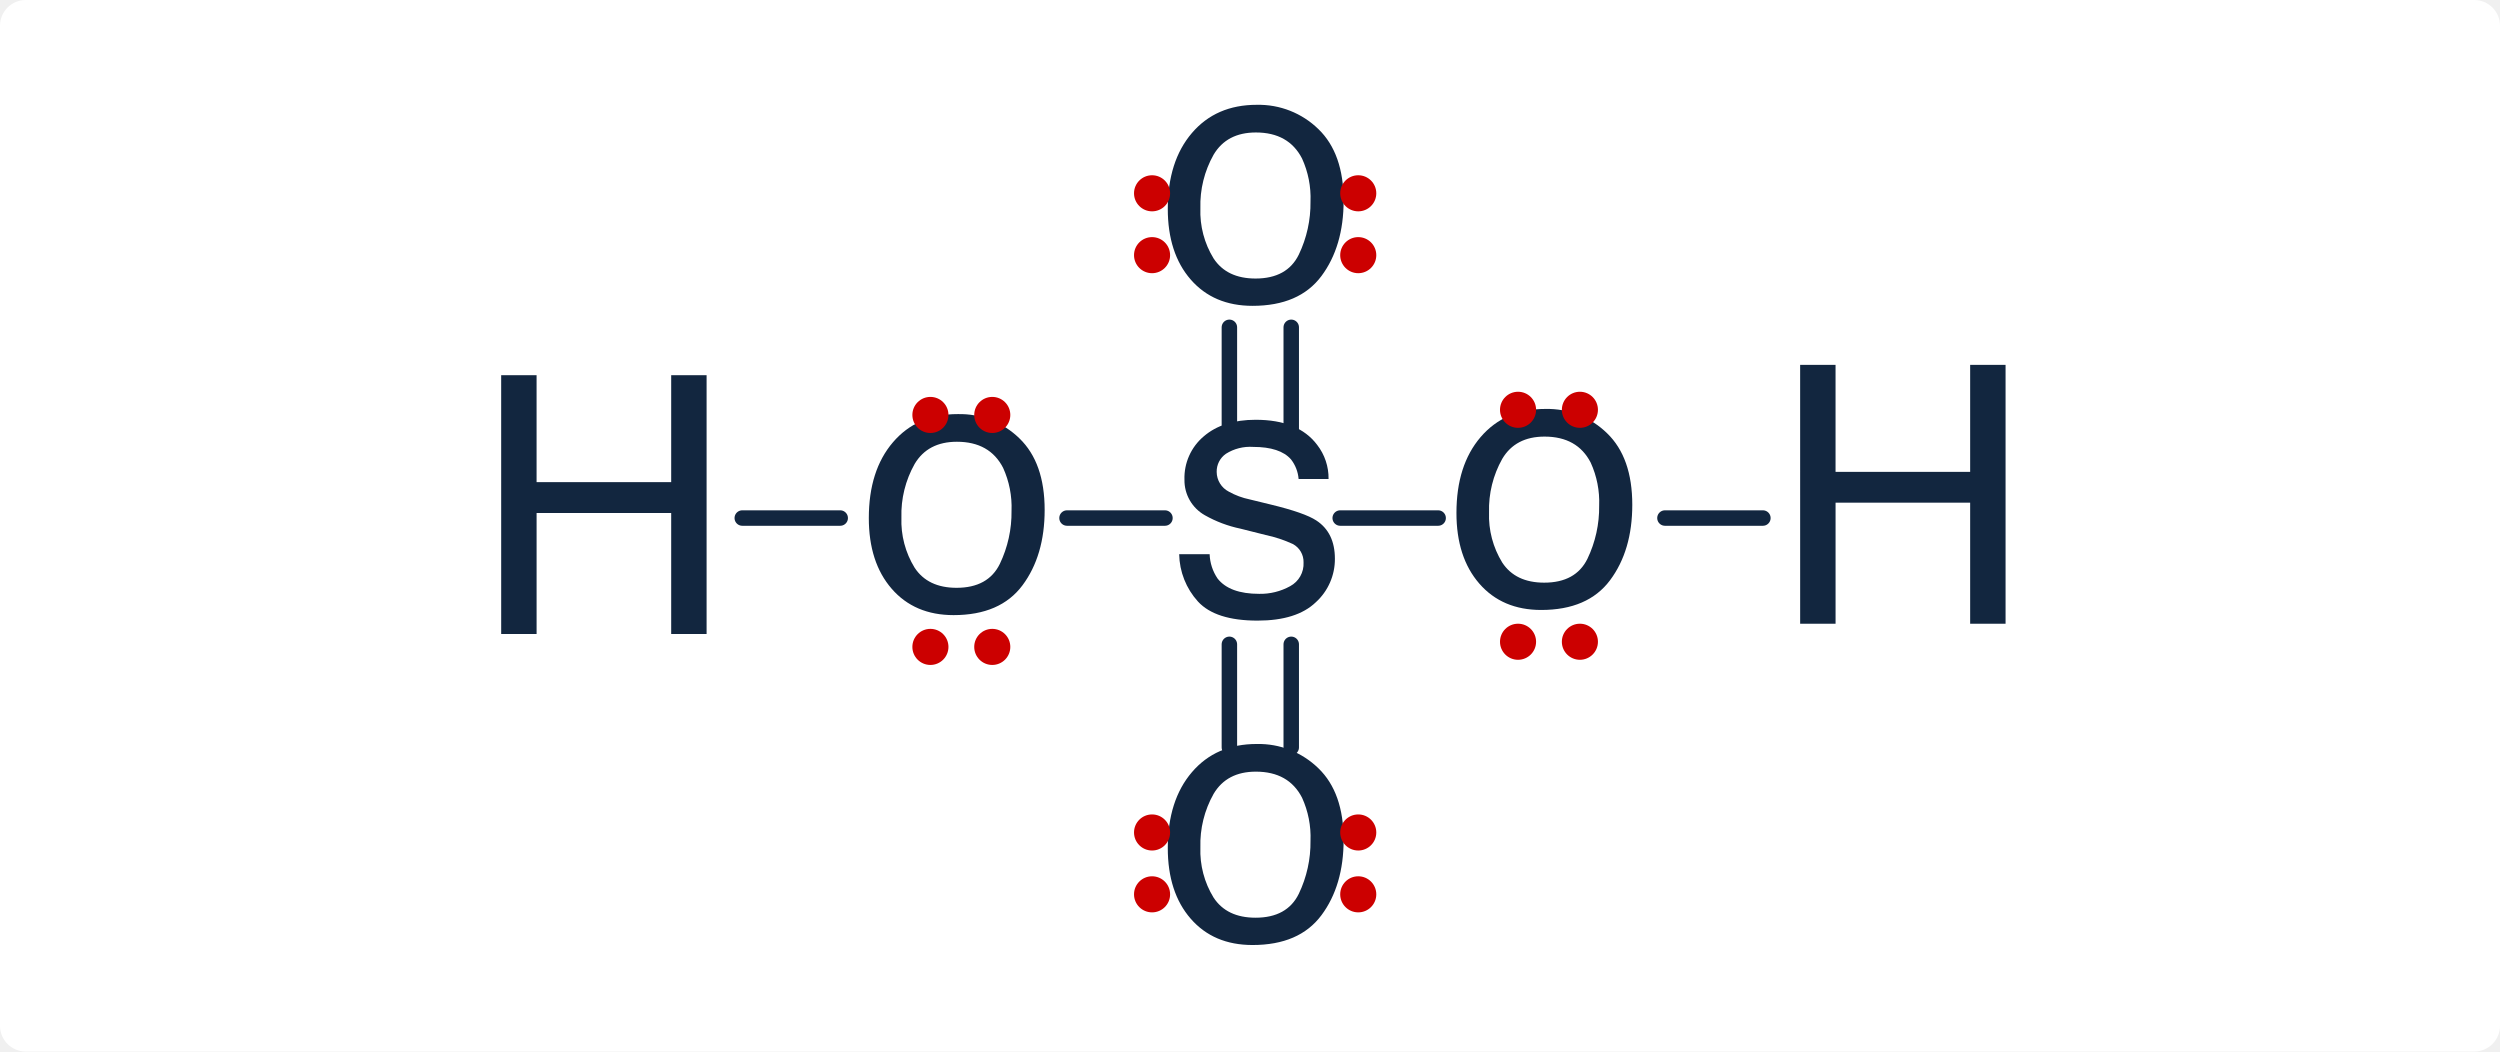
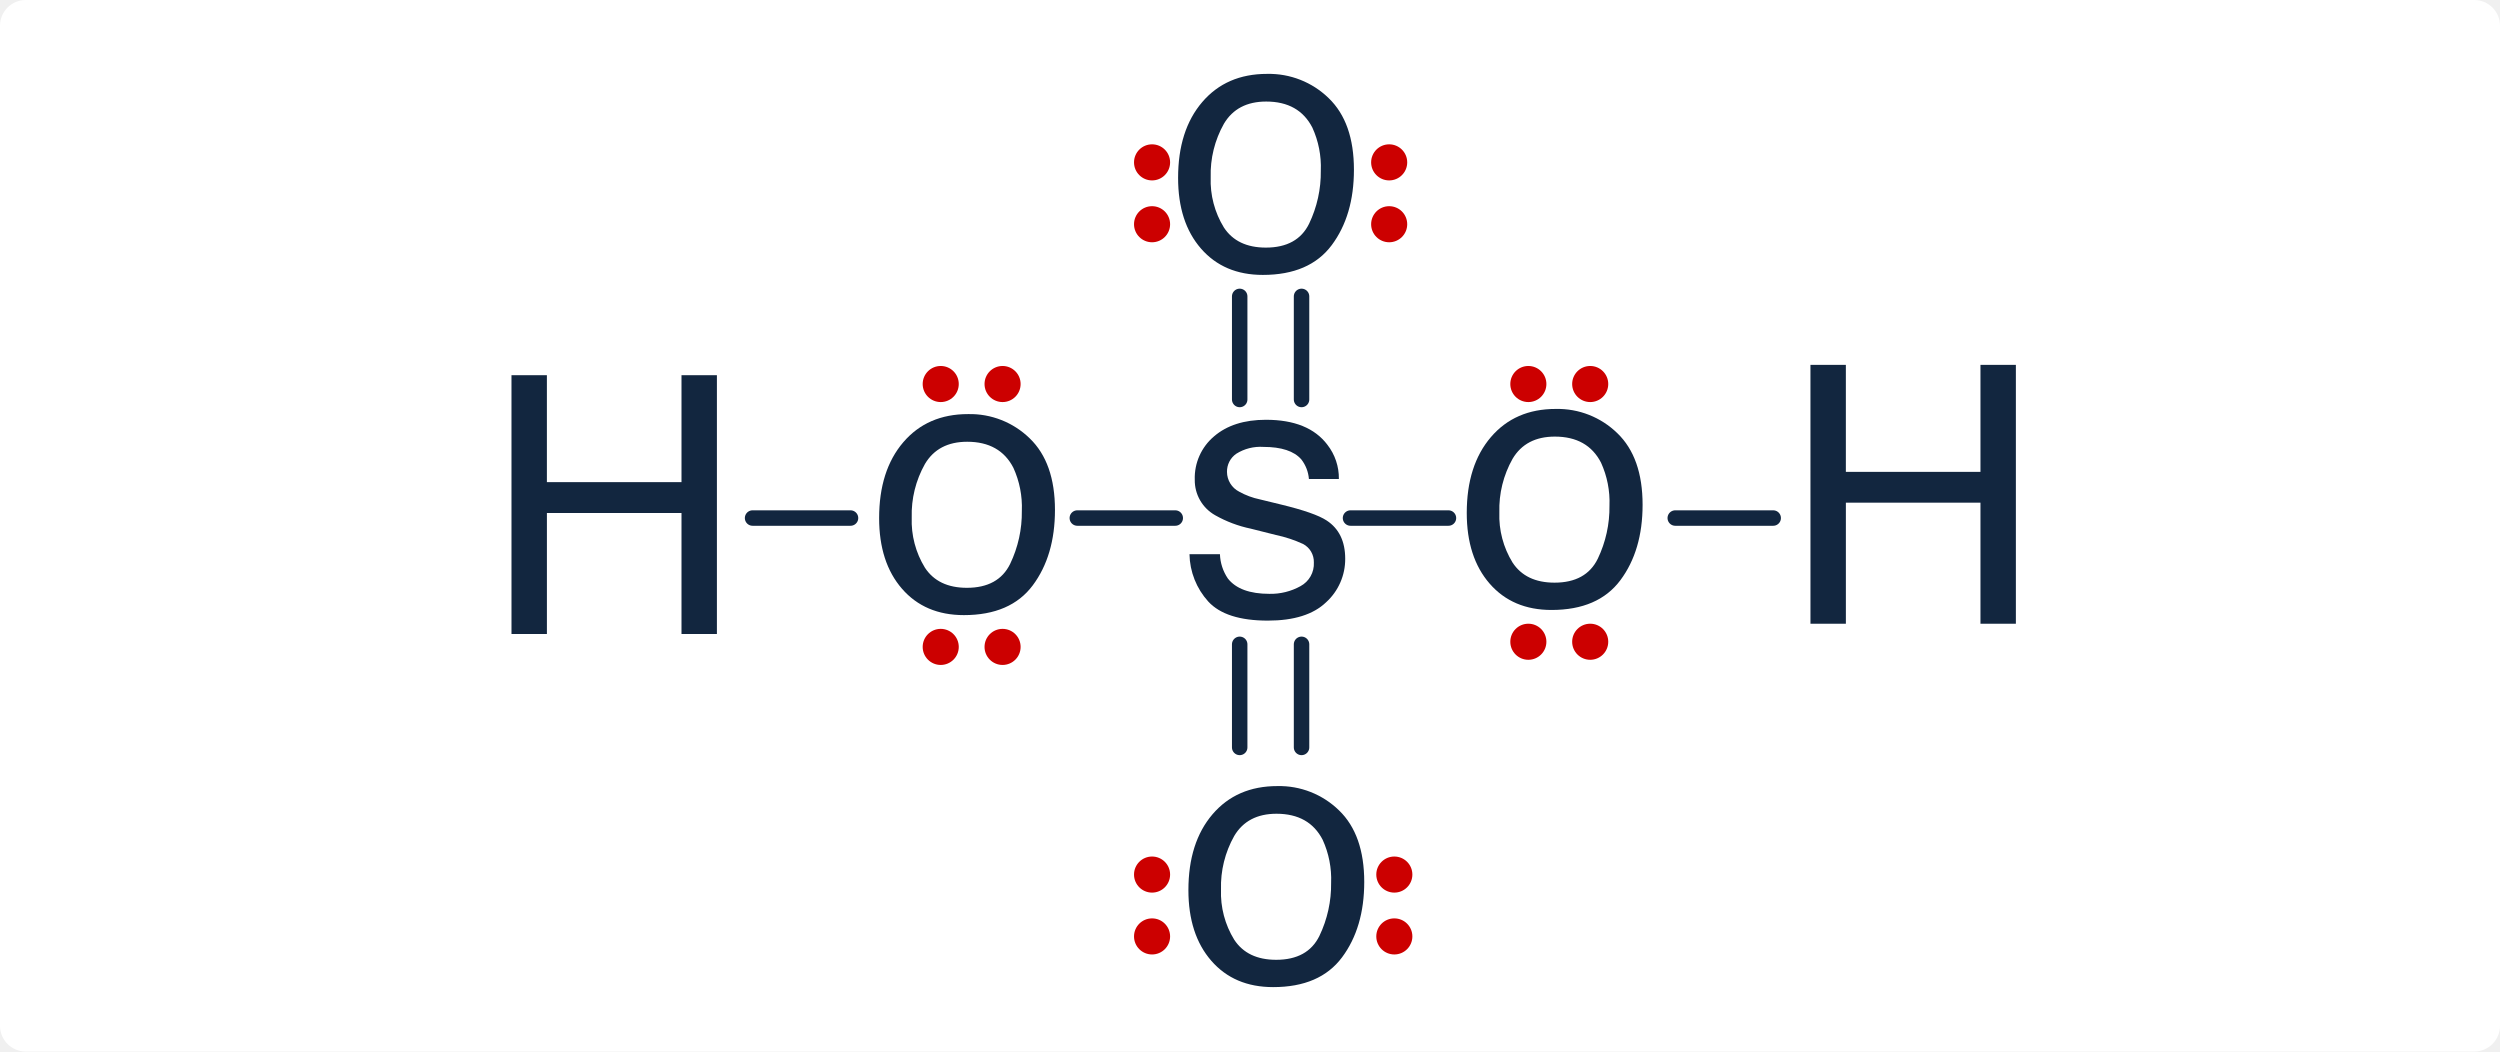
<svg xmlns="http://www.w3.org/2000/svg" width="485" height="204" viewBox="0 0 485 204">
-   <g id="Grupo_1108960" data-name="Grupo 1108960" transform="translate(-5357 5569)">
-     <rect id="Rectángulo_406094" data-name="Rectángulo 406094" width="485" height="204" rx="5" transform="translate(5357 -5569)" fill="#fff" />
-     <path id="Trazado_899993" data-name="Trazado 899993" d="M-9.331-11.484A8.947,8.947,0,0,0-7.793-6.768Q-5.469-3.794.273-3.794A11.9,11.9,0,0,0,6.289-5.281a4.937,4.937,0,0,0,2.6-4.6A3.931,3.931,0,0,0,6.8-13.467,24.789,24.789,0,0,0,1.538-15.21L-3.35-16.44a23.843,23.843,0,0,1-6.9-2.6,7.764,7.764,0,0,1-3.965-6.9,10.549,10.549,0,0,1,3.743-8.408Q-6.733-37.563-.41-37.563q8.271,0,11.929,4.854a10.533,10.533,0,0,1,2.222,6.631H7.93a7.118,7.118,0,0,0-1.47-3.794Q4.341-32.3-.889-32.3a8.784,8.784,0,0,0-5.281,1.333,4.178,4.178,0,0,0-1.794,3.521,4.333,4.333,0,0,0,2.358,3.828,14.172,14.172,0,0,0,4.033,1.5l4.067.991q6.631,1.606,8.887,3.11,3.589,2.358,3.589,7.417a11.3,11.3,0,0,1-3.708,8.442Q7.554,1.4-.034,1.4-8.2,1.4-11.6-2.307a14.025,14.025,0,0,1-3.64-9.177Z" transform="translate(5601 -5450)" fill="#12263f" />
-     <path id="Trazado_899994" data-name="Trazado 899994" d="M-.427-3.965q6.118,0,8.391-4.631A23.073,23.073,0,0,0,10.237-18.9,18.348,18.348,0,0,0,8.6-27.241Q6-32.3-.359-32.3q-5.64,0-8.2,4.307A19.962,19.962,0,0,0-11.125-17.6,17.364,17.364,0,0,0-8.562-7.861Q-6-3.965-.427-3.965Zm.239-33.7a16.576,16.576,0,0,1,11.963,4.717q4.888,4.717,4.888,13.877,0,8.853-4.307,14.629T-1.008,1.333q-7.554,0-12-5.11T-17.449-17.5q0-9.229,4.683-14.7T-.188-37.666Z" transform="translate(5601 -5511)" fill="#12263f" />
-     <path id="Trazado_899995" data-name="Trazado 899995" d="M-.427-3.965q6.118,0,8.391-4.631A23.073,23.073,0,0,0,10.237-18.9,18.348,18.348,0,0,0,8.6-27.241Q6-32.3-.359-32.3q-5.64,0-8.2,4.307A19.962,19.962,0,0,0-11.125-17.6,17.364,17.364,0,0,0-8.562-7.861Q-6-3.965-.427-3.965Zm.239-33.7a16.576,16.576,0,0,1,11.963,4.717q4.888,4.717,4.888,13.877,0,8.853-4.307,14.629T-1.008,1.333q-7.554,0-12-5.11T-17.449-17.5q0-9.229,4.683-14.7T-.188-37.666Z" transform="translate(5657 -5452)" fill="#12263f" />
-     <path id="Trazado_899996" data-name="Trazado 899996" d="M-19.773-50.21h6.87v20.747H13.21V-50.21h6.87V0H13.21V-23.481H-12.9V0h-6.87Z" transform="translate(5726 -5448)" fill="#12263f" />
-     <path id="Trazado_899997" data-name="Trazado 899997" d="M-19.773-50.21h6.87v20.747H13.21V-50.21h6.87V0H13.21V-23.481H-12.9V0h-6.87Z" transform="translate(5474 -5446)" fill="#12263f" />
-     <path id="Trazado_899998" data-name="Trazado 899998" d="M-.427-3.965q6.118,0,8.391-4.631A23.073,23.073,0,0,0,10.237-18.9,18.348,18.348,0,0,0,8.6-27.241Q6-32.3-.359-32.3q-5.64,0-8.2,4.307A19.962,19.962,0,0,0-11.125-17.6,17.364,17.364,0,0,0-8.562-7.861Q-6-3.965-.427-3.965Zm.239-33.7a16.576,16.576,0,0,1,11.963,4.717q4.888,4.717,4.888,13.877,0,8.853-4.307,14.629T-1.008,1.333q-7.554,0-12-5.11T-17.449-17.5q0-9.229,4.683-14.7T-.188-37.666Z" transform="translate(5543 -5451)" fill="#12263f" />
-     <path id="Trazado_899999" data-name="Trazado 899999" d="M-.427-3.965q6.118,0,8.391-4.631A23.073,23.073,0,0,0,10.237-18.9,18.348,18.348,0,0,0,8.6-27.241Q6-32.3-.359-32.3q-5.64,0-8.2,4.307A19.962,19.962,0,0,0-11.125-17.6,17.364,17.364,0,0,0-8.562-7.861Q-6-3.965-.427-3.965Zm.239-33.7a16.576,16.576,0,0,1,11.963,4.717q4.888,4.717,4.888,13.877,0,8.853-4.307,14.629T-1.008,1.333q-7.554,0-12-5.11T-17.449-17.5q0-9.229,4.683-14.7T-.188-37.666Z" transform="translate(5601 -5387)" fill="#12263f" />
-     <path id="Trazado_900000" data-name="Trazado 900000" d="M3.5,0A3.5,3.5,0,1,1,0,3.5,3.5,3.5,0,0,1,3.5,0Z" transform="translate(5534 -5492)" fill="#c00" />
-     <path id="Trazado_900001" data-name="Trazado 900001" d="M3.5,0A3.5,3.5,0,1,1,0,3.5,3.5,3.5,0,0,1,3.5,0Z" transform="translate(5648 -5493)" fill="#c00" />
-     <path id="Trazado_900002" data-name="Trazado 900002" d="M3.5,0A3.5,3.5,0,1,1,0,3.5,3.5,3.5,0,0,1,3.5,0Z" transform="translate(5534 -5447)" fill="#c00" />
-     <path id="Trazado_900003" data-name="Trazado 900003" d="M3.5,0A3.5,3.5,0,1,1,0,3.5,3.5,3.5,0,0,1,3.5,0Z" transform="translate(5648 -5448)" fill="#c00" />
-     <path id="Trazado_900004" data-name="Trazado 900004" d="M3.5,0A3.5,3.5,0,1,1,0,3.5,3.5,3.5,0,0,1,3.5,0Z" transform="translate(5546 -5492)" fill="#c00" />
-     <path id="Trazado_900005" data-name="Trazado 900005" d="M3.5,0A3.5,3.5,0,1,1,0,3.5,3.5,3.5,0,0,1,3.5,0Z" transform="translate(5660 -5493)" fill="#c00" />
-     <path id="Trazado_900006" data-name="Trazado 900006" d="M3.5,0A3.5,3.5,0,1,1,0,3.5,3.5,3.5,0,0,1,3.5,0Z" transform="translate(5546 -5447)" fill="#c00" />
-     <path id="Trazado_900007" data-name="Trazado 900007" d="M3.5,0A3.5,3.5,0,1,1,0,3.5,3.5,3.5,0,0,1,3.5,0Z" transform="translate(5660 -5448)" fill="#c00" />
-     <path id="Trazado_900008" data-name="Trazado 900008" d="M3.5,0A3.5,3.5,0,1,1,0,3.5,3.5,3.5,0,0,1,3.5,0Z" transform="translate(5577 -5399)" fill="#c00" />
-     <path id="Trazado_900009" data-name="Trazado 900009" d="M3.5,0A3.5,3.5,0,1,1,0,3.5,3.5,3.5,0,0,1,3.5,0Z" transform="translate(5577 -5523)" fill="#c00" />
-     <path id="Trazado_900010" data-name="Trazado 900010" d="M3.5,0A3.5,3.5,0,1,1,0,3.5,3.5,3.5,0,0,1,3.5,0Z" transform="translate(5617 -5399)" fill="#c00" />
-     <path id="Trazado_900011" data-name="Trazado 900011" d="M3.5,0A3.5,3.5,0,1,1,0,3.5,3.5,3.5,0,0,1,3.5,0Z" transform="translate(5617 -5523)" fill="#c00" />
-     <path id="Trazado_900012" data-name="Trazado 900012" d="M3.5,0A3.5,3.5,0,1,1,0,3.5,3.5,3.5,0,0,1,3.5,0Z" transform="translate(5577 -5411)" fill="#c00" />
-     <path id="Trazado_900013" data-name="Trazado 900013" d="M3.5,0A3.5,3.5,0,1,1,0,3.5,3.5,3.5,0,0,1,3.5,0Z" transform="translate(5577 -5535)" fill="#c00" />
-     <path id="Trazado_900014" data-name="Trazado 900014" d="M3.5,0A3.5,3.5,0,1,1,0,3.5,3.5,3.5,0,0,1,3.5,0Z" transform="translate(5617 -5411)" fill="#c00" />
-     <path id="Trazado_900015" data-name="Trazado 900015" d="M3.5,0A3.5,3.5,0,1,1,0,3.5,3.5,3.5,0,0,1,3.5,0Z" transform="translate(5617 -5535)" fill="#c00" />
-     <path id="Trazado_900016" data-name="Trazado 900016" d="M0,0V20" transform="translate(5595.5 -5505.5)" fill="none" stroke="#12263f" stroke-linecap="round" stroke-width="3" />
-     <path id="Trazado_900017" data-name="Trazado 900017" d="M0,0V20" transform="translate(5595.5 -5444)" fill="none" stroke="#12263f" stroke-linecap="round" stroke-width="3" />
-     <path id="Trazado_900018" data-name="Trazado 900018" d="M0,0V20" transform="translate(5607.5 -5505.5)" fill="none" stroke="#12263f" stroke-linecap="round" stroke-width="3" />
-     <path id="Trazado_900019" data-name="Trazado 900019" d="M19,0H0" transform="translate(5617 -5468.5)" fill="none" stroke="#12263f" stroke-linecap="round" stroke-width="3" />
-     <path id="Trazado_900020" data-name="Trazado 900020" d="M19,0H0" transform="translate(5564 -5468.5)" fill="none" stroke="#12263f" stroke-linecap="round" stroke-width="3" />
-     <path id="Trazado_900021" data-name="Trazado 900021" d="M19,0H0" transform="translate(5501 -5468.5)" fill="none" stroke="#12263f" stroke-linecap="round" stroke-width="3" />
-     <path id="Trazado_900022" data-name="Trazado 900022" d="M19,0H0" transform="translate(5680 -5468.5)" fill="none" stroke="#12263f" stroke-linecap="round" stroke-width="3" />
-     <path id="Trazado_900023" data-name="Trazado 900023" d="M0,0V20" transform="translate(5607.5 -5444)" fill="none" stroke="#12263f" stroke-linecap="round" stroke-width="3" />
+   <g id="Grupo_1108968" data-name="Grupo 1108968" transform="translate(-5355 5569)">
+     <path id="Trazado_899934" data-name="Trazado 899934" d="M5,0H480a5,5,0,0,1,5,5V199a5,5,0,0,1-5,5H5a5,5,0,0,1-5-5V5A5,5,0,0,1,5,0Z" transform="translate(5355 -5569)" fill="#fff" />
+     <path id="Trazado_899935" data-name="Trazado 899935" d="M-9.331-11.484A8.947,8.947,0,0,0-7.793-6.768Q-5.469-3.794.273-3.794A11.9,11.9,0,0,0,6.289-5.281a4.937,4.937,0,0,0,2.6-4.6A3.931,3.931,0,0,0,6.8-13.467,24.789,24.789,0,0,0,1.538-15.21L-3.35-16.44a23.843,23.843,0,0,1-6.9-2.6,7.764,7.764,0,0,1-3.965-6.9,10.549,10.549,0,0,1,3.743-8.408Q-6.733-37.563-.41-37.563q8.271,0,11.929,4.854a10.533,10.533,0,0,1,2.222,6.631H7.93a7.118,7.118,0,0,0-1.47-3.794Q4.341-32.3-.889-32.3a8.784,8.784,0,0,0-5.281,1.333,4.178,4.178,0,0,0-1.794,3.521,4.333,4.333,0,0,0,2.358,3.828,14.172,14.172,0,0,0,4.033,1.5l4.067.991q6.631,1.606,8.887,3.11,3.589,2.358,3.589,7.417a11.3,11.3,0,0,1-3.708,8.442Q7.554,1.4-.034,1.4-8.2,1.4-11.6-2.307a14.025,14.025,0,0,1-3.64-9.177Z" transform="translate(5601 -5450)" fill="#12263f" />
+     <path id="Trazado_899936" data-name="Trazado 899936" d="M-.427-3.965q6.118,0,8.391-4.631A23.073,23.073,0,0,0,10.237-18.9,18.348,18.348,0,0,0,8.6-27.241Q6-32.3-.359-32.3q-5.64,0-8.2,4.307A19.962,19.962,0,0,0-11.125-17.6,17.364,17.364,0,0,0-8.562-7.861Q-6-3.965-.427-3.965Zm.239-33.7a16.576,16.576,0,0,1,11.963,4.717q4.888,4.717,4.888,13.877,0,8.853-4.307,14.629T-1.008,1.333q-7.554,0-12-5.11T-17.449-17.5q0-9.229,4.683-14.7T-.188-37.666Z" transform="translate(5601 -5517)" fill="#12263f" />
+     <path id="Trazado_899937" data-name="Trazado 899937" d="M-.427-3.965q6.118,0,8.391-4.631A23.073,23.073,0,0,0,10.237-18.9,18.348,18.348,0,0,0,8.6-27.241Q6-32.3-.359-32.3q-5.64,0-8.2,4.307A19.962,19.962,0,0,0-11.125-17.6,17.364,17.364,0,0,0-8.562-7.861Q-6-3.965-.427-3.965Zm.239-33.7a16.576,16.576,0,0,1,11.963,4.717q4.888,4.717,4.888,13.877,0,8.853-4.307,14.629T-1.008,1.333q-7.554,0-12-5.11T-17.449-17.5q0-9.229,4.683-14.7T-.188-37.666Z" transform="translate(5657 -5452)" fill="#12263f" />
+     <path id="Trazado_899938" data-name="Trazado 899938" d="M-19.773-50.21h6.87v20.747H13.21V-50.21h6.87V0H13.21V-23.481H-12.9V0h-6.87Z" transform="translate(5726 -5448)" fill="#12263f" />
+     <path id="Trazado_899939" data-name="Trazado 899939" d="M-19.773-50.21h6.87v20.747H13.21V-50.21h6.87V0H13.21V-23.481H-12.9V0h-6.87Z" transform="translate(5474 -5446)" fill="#12263f" />
+     <path id="Trazado_899940" data-name="Trazado 899940" d="M-.427-3.965q6.118,0,8.391-4.631A23.073,23.073,0,0,0,10.237-18.9,18.348,18.348,0,0,0,8.6-27.241Q6-32.3-.359-32.3q-5.64,0-8.2,4.307A19.962,19.962,0,0,0-11.125-17.6,17.364,17.364,0,0,0-8.562-7.861Q-6-3.965-.427-3.965Zm.239-33.7a16.576,16.576,0,0,1,11.963,4.717q4.888,4.717,4.888,13.877,0,8.853-4.307,14.629T-1.008,1.333q-7.554,0-12-5.11T-17.449-17.5q0-9.229,4.683-14.7T-.188-37.666Z" transform="translate(5543 -5451)" fill="#12263f" />
+     <path id="Trazado_899941" data-name="Trazado 899941" d="M-.427-3.965q6.118,0,8.391-4.631A23.073,23.073,0,0,0,10.237-18.9,18.348,18.348,0,0,0,8.6-27.241Q6-32.3-.359-32.3q-5.64,0-8.2,4.307A19.962,19.962,0,0,0-11.125-17.6,17.364,17.364,0,0,0-8.562-7.861Q-6-3.965-.427-3.965Zm.239-33.7a16.576,16.576,0,0,1,11.963,4.717q4.888,4.717,4.888,13.877,0,8.853-4.307,14.629T-1.008,1.333q-7.554,0-12-5.11T-17.449-17.5q0-9.229,4.683-14.7T-.188-37.666Z" transform="translate(5603 -5378.834)" fill="#12263f" />
+     <path id="Trazado_899942" data-name="Trazado 899942" d="M3.5,0A3.5,3.5,0,1,1,0,3.5,3.5,3.5,0,0,1,3.5,0Z" transform="translate(5534 -5498)" fill="#c00" />
+     <path id="Trazado_899943" data-name="Trazado 899943" d="M3.5,0A3.5,3.5,0,1,1,0,3.5,3.5,3.5,0,0,1,3.5,0Z" transform="translate(5648 -5498)" fill="#c00" />
+     <path id="Trazado_899944" data-name="Trazado 899944" d="M3.5,0A3.5,3.5,0,1,1,0,3.5,3.5,3.5,0,0,1,3.5,0Z" transform="translate(5534 -5447)" fill="#c00" />
+     <path id="Trazado_899945" data-name="Trazado 899945" d="M3.5,0A3.5,3.5,0,1,1,0,3.5,3.5,3.5,0,0,1,3.5,0Z" transform="translate(5648 -5448)" fill="#c00" />
+     <path id="Trazado_899946" data-name="Trazado 899946" d="M3.5,0A3.5,3.5,0,1,1,0,3.5,3.5,3.5,0,0,1,3.5,0Z" transform="translate(5546 -5498)" fill="#c00" />
+     <path id="Trazado_899947" data-name="Trazado 899947" d="M3.5,0A3.5,3.5,0,1,1,0,3.5,3.5,3.5,0,0,1,3.5,0Z" transform="translate(5660 -5498)" fill="#c00" />
+     <path id="Trazado_899948" data-name="Trazado 899948" d="M3.5,0A3.5,3.5,0,1,1,0,3.5,3.5,3.5,0,0,1,3.5,0Z" transform="translate(5546 -5447)" fill="#c00" />
+     <path id="Trazado_899949" data-name="Trazado 899949" d="M3.5,0A3.5,3.5,0,1,1,0,3.5,3.5,3.5,0,0,1,3.5,0Z" transform="translate(5660 -5448)" fill="#c00" />
+     <path id="Trazado_899950" data-name="Trazado 899950" d="M3.5,0A3.5,3.5,0,1,1,0,3.5,3.5,3.5,0,0,1,3.5,0Z" transform="translate(5575 -5390.834)" fill="#c00" />
+     <path id="Trazado_899951" data-name="Trazado 899951" d="M3.5,0A3.5,3.5,0,1,1,0,3.5,3.5,3.5,0,0,1,3.5,0Z" transform="translate(5575 -5529)" fill="#c00" />
+     <path id="Trazado_899952" data-name="Trazado 899952" d="M3.5,0A3.5,3.5,0,1,1,0,3.5,3.5,3.5,0,0,1,3.5,0Z" transform="translate(5622 -5390.834)" fill="#c00" />
+     <path id="Trazado_899953" data-name="Trazado 899953" d="M3.5,0A3.5,3.5,0,1,1,0,3.5,3.5,3.5,0,0,1,3.5,0Z" transform="translate(5621 -5529)" fill="#c00" />
+     <path id="Trazado_899954" data-name="Trazado 899954" d="M3.5,0A3.5,3.5,0,1,1,0,3.5,3.5,3.5,0,0,1,3.5,0Z" transform="translate(5575 -5402.834)" fill="#c00" />
+     <path id="Trazado_899955" data-name="Trazado 899955" d="M3.5,0A3.5,3.5,0,1,1,0,3.5,3.5,3.5,0,0,1,3.5,0Z" transform="translate(5575 -5541)" fill="#c00" />
+     <path id="Trazado_899956" data-name="Trazado 899956" d="M3.5,0A3.5,3.5,0,1,1,0,3.5,3.5,3.5,0,0,1,3.5,0Z" transform="translate(5622 -5402.834)" fill="#c00" />
+     <path id="Trazado_899957" data-name="Trazado 899957" d="M3.5,0A3.5,3.5,0,1,1,0,3.5,3.5,3.5,0,0,1,3.5,0Z" transform="translate(5621 -5541)" fill="#c00" />
+     <path id="Trazado_899958" data-name="Trazado 899958" d="M0,0V20" transform="translate(5595.5 -5511.5)" fill="none" stroke="#12263f" stroke-linecap="round" stroke-width="3" />
+     <path id="Trazado_899959" data-name="Trazado 899959" d="M0,0V20" transform="translate(5595.5 -5444)" fill="none" stroke="#12263f" stroke-linecap="round" stroke-width="3" />
+     <path id="Trazado_899960" data-name="Trazado 899960" d="M0,0V20" transform="translate(5607.5 -5511.5)" fill="none" stroke="#12263f" stroke-linecap="round" stroke-width="3" />
+     <path id="Trazado_899961" data-name="Trazado 899961" d="M19,0H0" transform="translate(5617 -5468.5)" fill="none" stroke="#12263f" stroke-linecap="round" stroke-width="3" />
+     <path id="Trazado_899962" data-name="Trazado 899962" d="M19,0H0" transform="translate(5564 -5468.5)" fill="none" stroke="#12263f" stroke-linecap="round" stroke-width="3" />
+     <path id="Trazado_899963" data-name="Trazado 899963" d="M19,0H0" transform="translate(5501 -5468.5)" fill="none" stroke="#12263f" stroke-linecap="round" stroke-width="3" />
+     <path id="Trazado_899964" data-name="Trazado 899964" d="M19,0H0" transform="translate(5680 -5468.5)" fill="none" stroke="#12263f" stroke-linecap="round" stroke-width="3" />
+     <path id="Trazado_899965" data-name="Trazado 899965" d="M0,0V20" transform="translate(5607.5 -5444)" fill="none" stroke="#12263f" stroke-linecap="round" stroke-width="3" />
  </g>
</svg>
